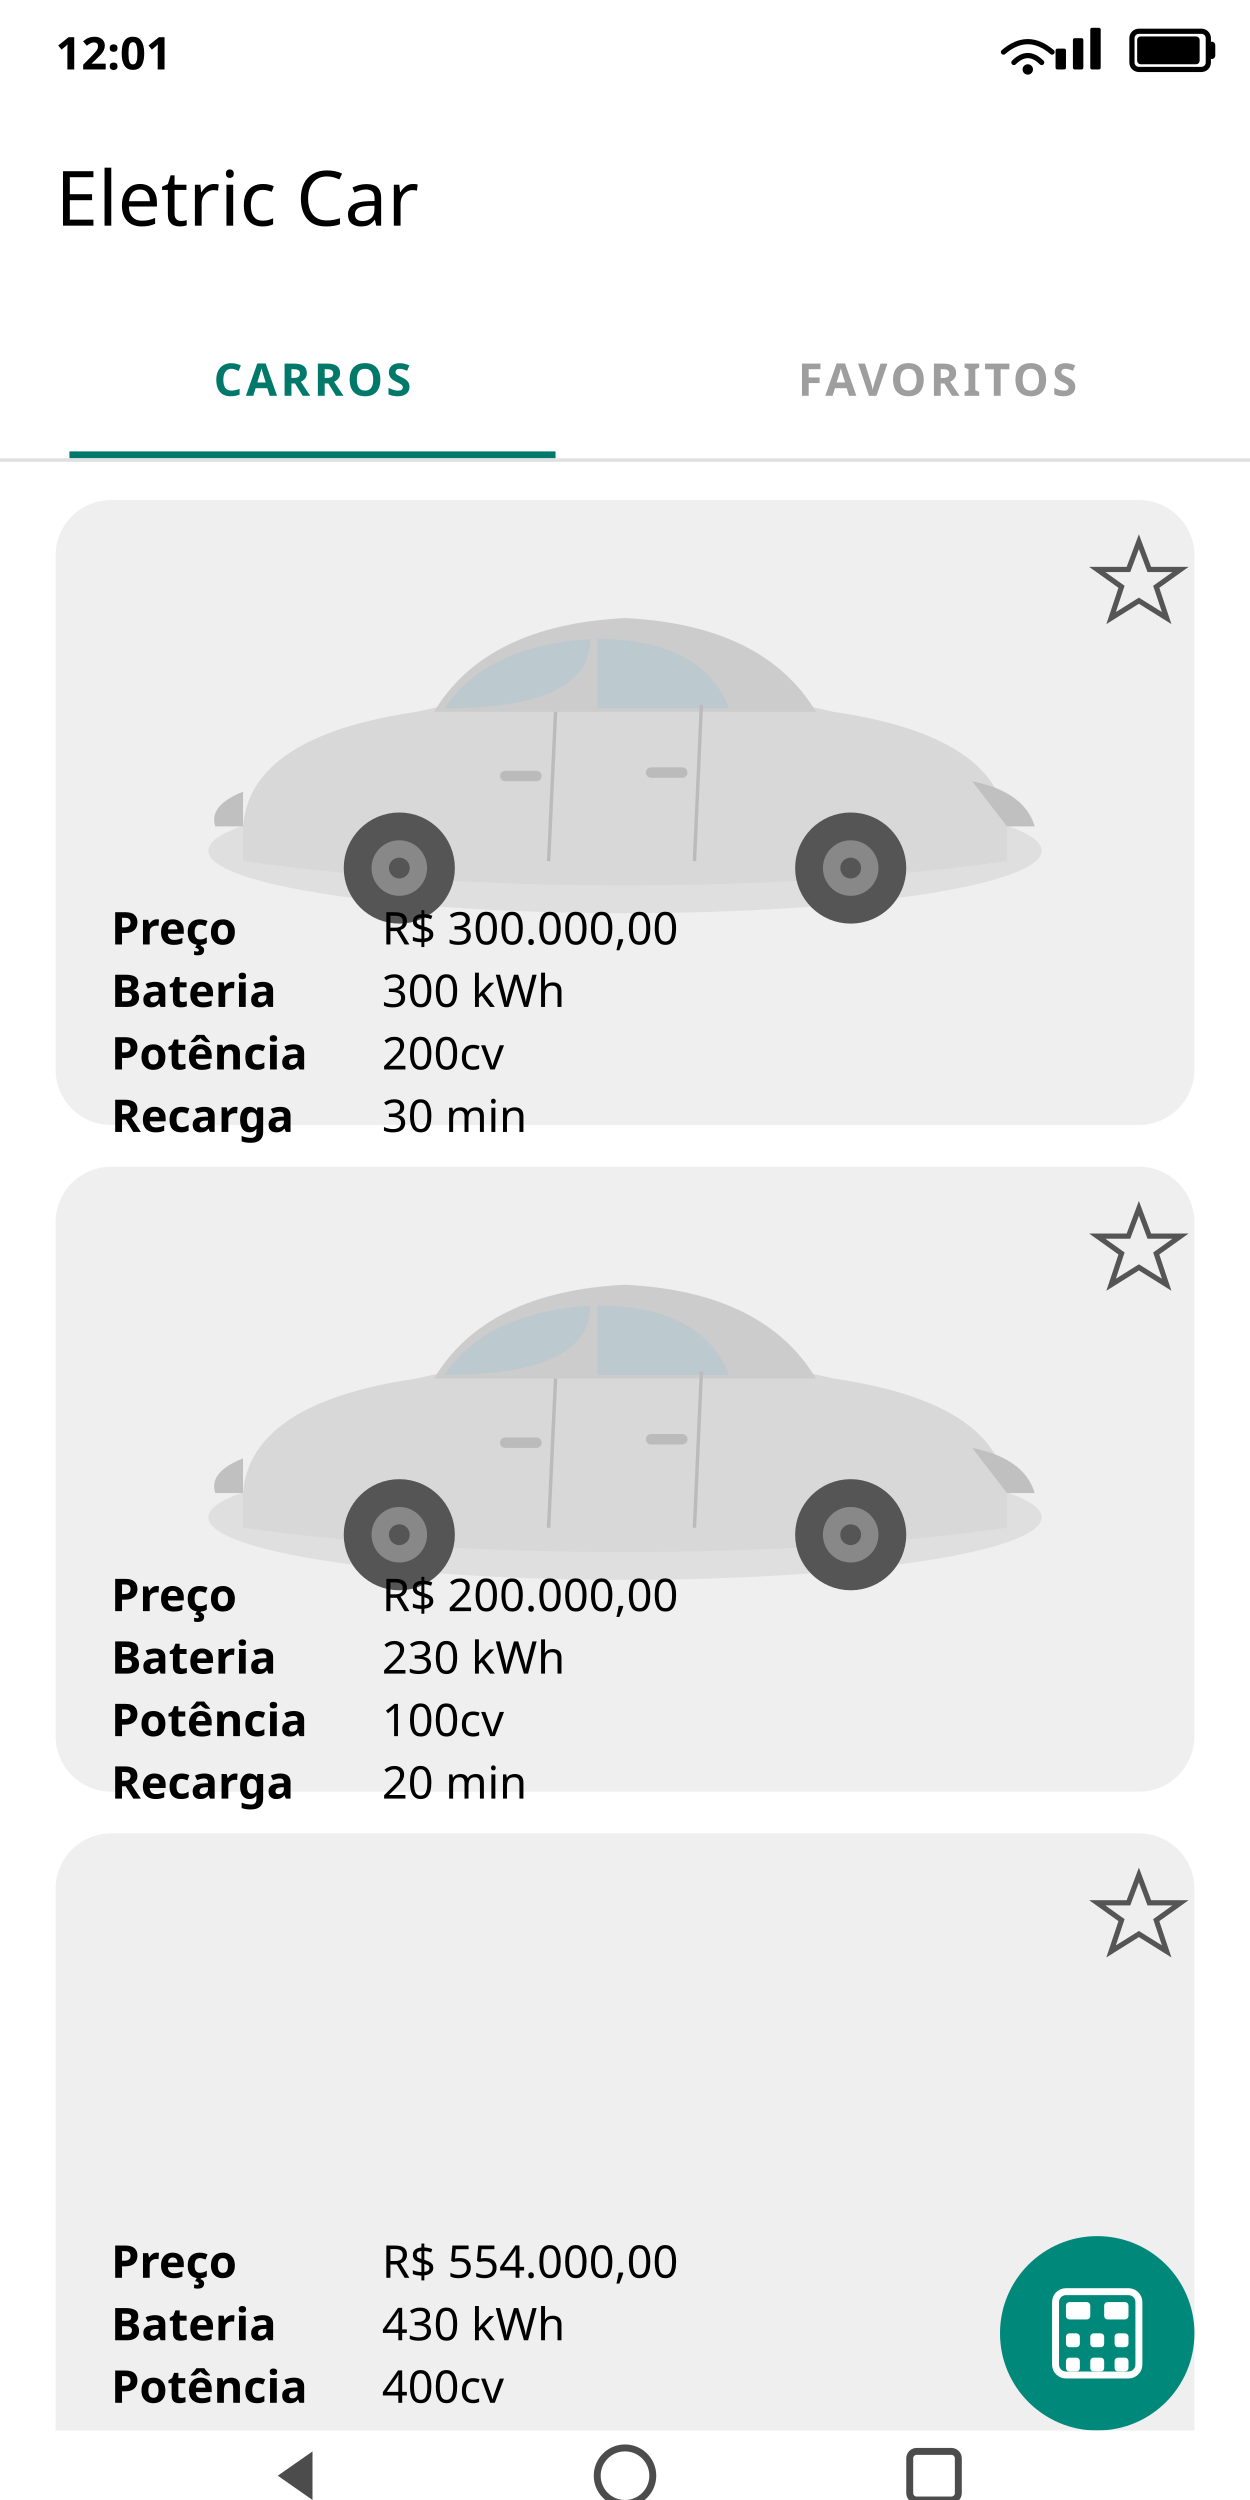
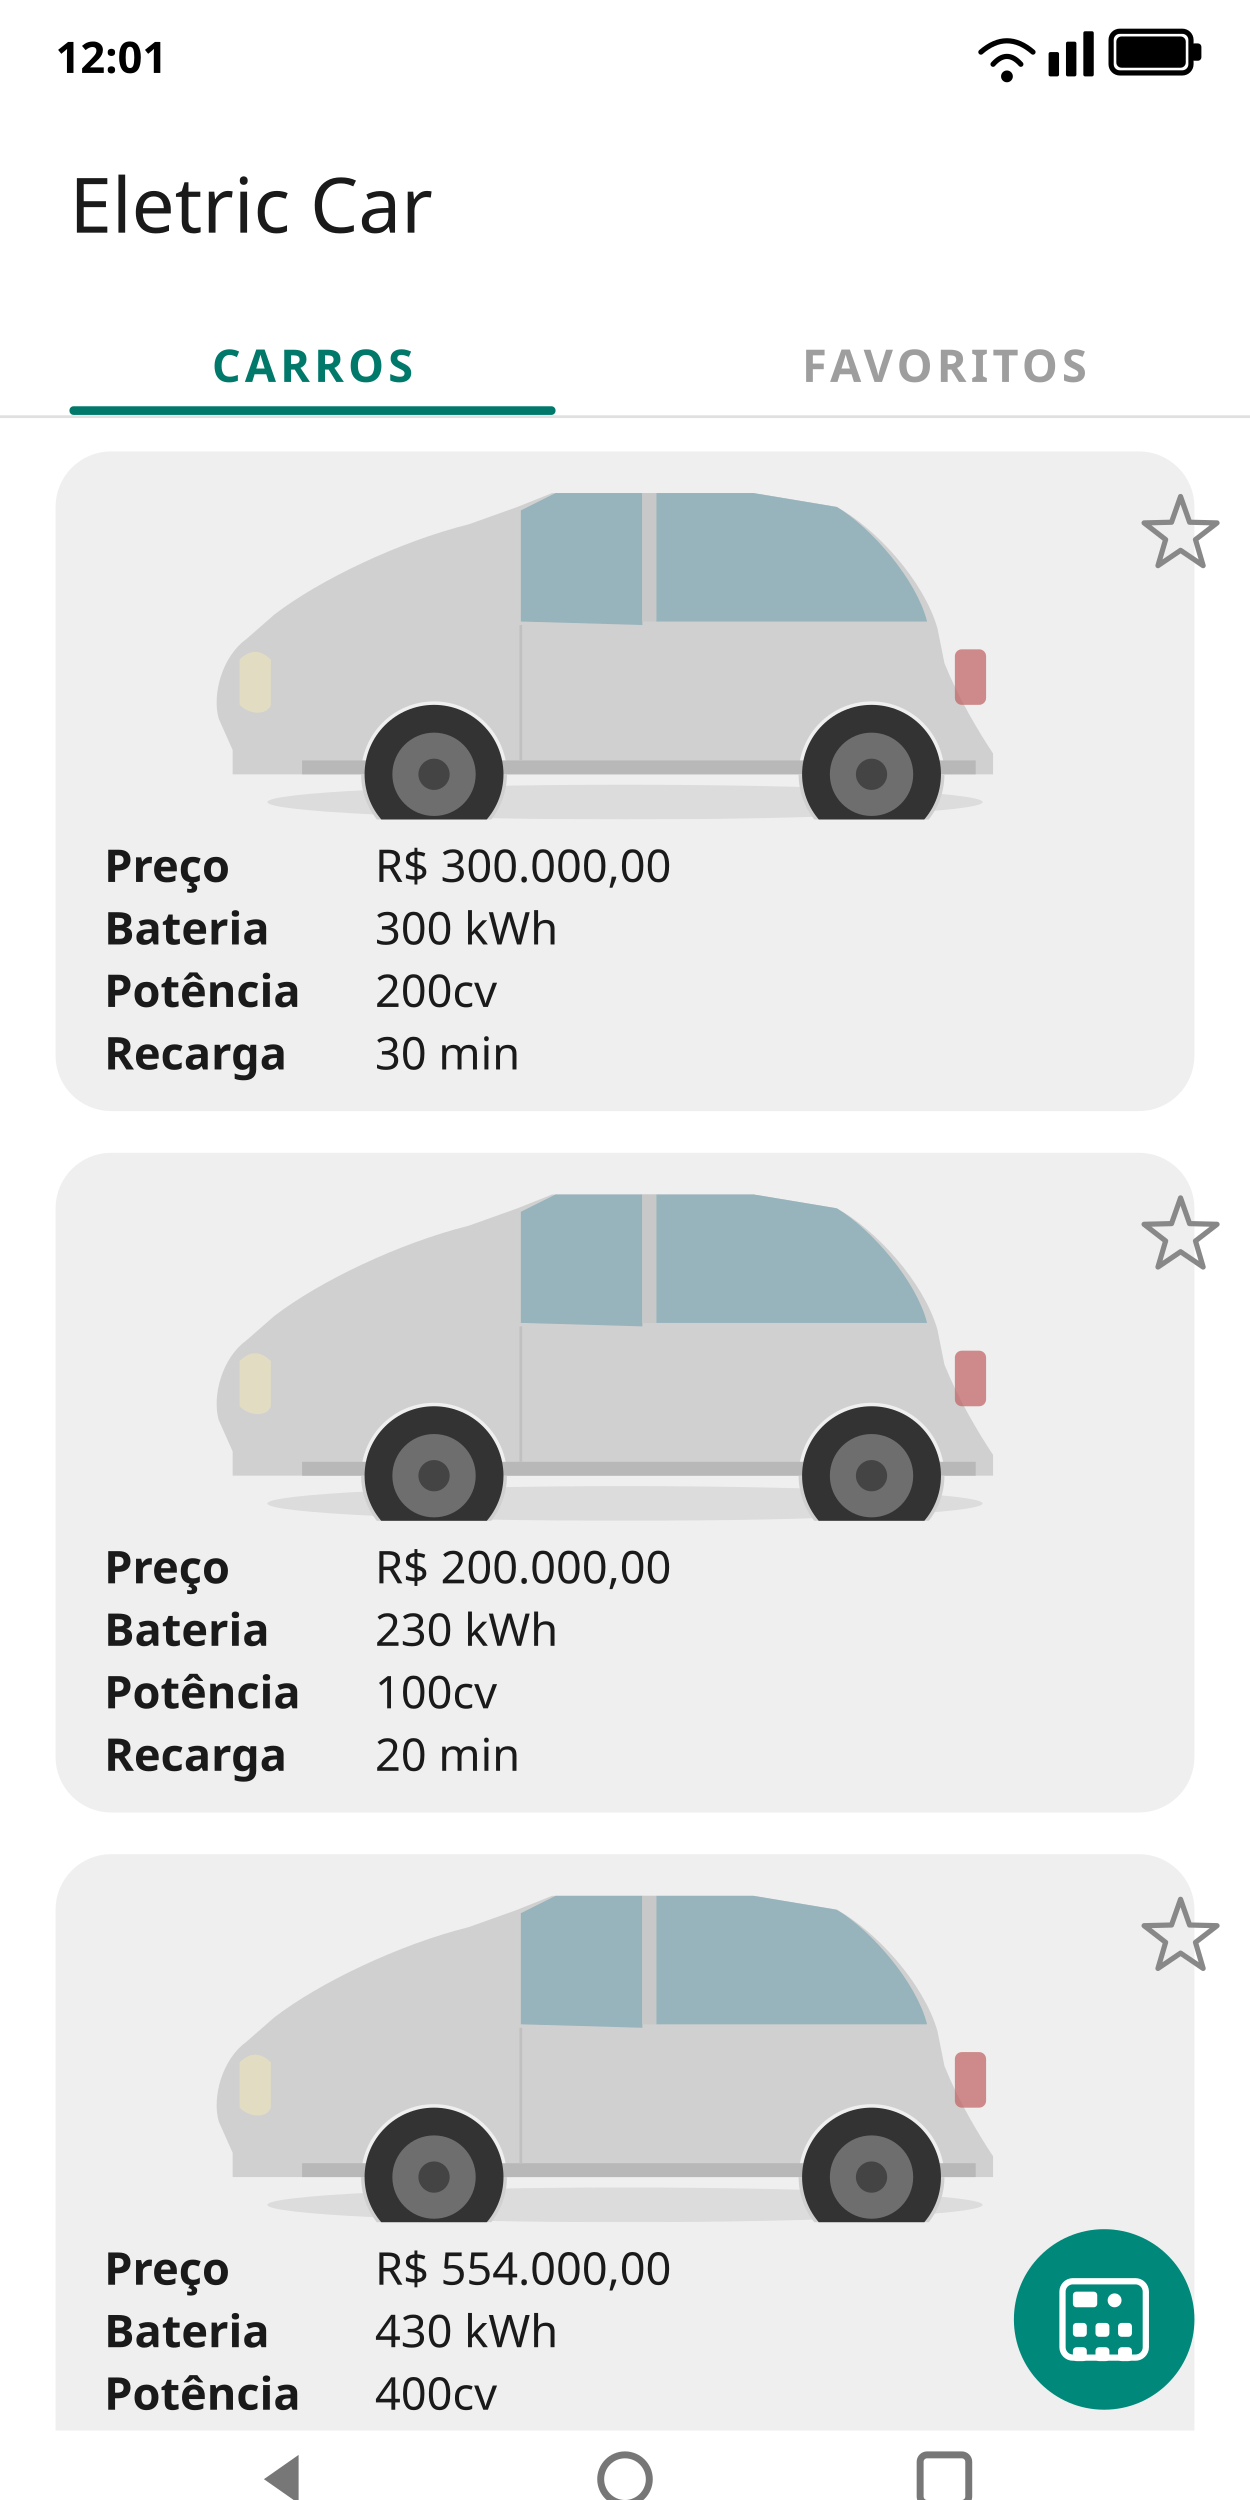
- <svg xmlns="http://www.w3.org/2000/svg" viewBox="0 0 360 720" width="360" height="720" font-family="sans-serif">
-   <rect width="360" height="720" fill="#FFFFFF" />
-   <rect width="360" height="28" fill="#FFFFFF" />
-   <text x="16" y="20" font-size="13" font-weight="600" fill="#000">12:01</text>
-   <rect x="326" y="9" width="22" height="11" rx="2" fill="none" stroke="#000" stroke-width="1.5" />
-   <rect x="348" y="12" width="2" height="5" rx="1" fill="#000" />
-   <rect x="327.5" y="10.5" width="18" height="8" rx="1" fill="#000" />
-   <rect x="304" y="14" width="3" height="6" rx="0.5" fill="#000" />
-   <rect x="309" y="11" width="3" height="9" rx="0.5" fill="#000" />
-   <rect x="314" y="8" width="3" height="12" rx="0.5" fill="#000" />
-   <path d="M292 18 Q296 14 300 18" fill="none" stroke="#000" stroke-width="1.5" stroke-linecap="round" />
-   <path d="M289 15 Q296 9 303 15" fill="none" stroke="#000" stroke-width="1.5" stroke-linecap="round" />
-   <circle cx="296" cy="20" r="1.5" fill="#000" />
-   <rect y="28" width="360" height="56" fill="#FFFFFF" />
-   <text x="16" y="65" font-size="22" font-weight="400" fill="#000000">Eletric Car</text>
-   <rect y="84" width="360" height="48" fill="#FFFFFF" />
-   <text x="90" y="114" font-size="13" font-weight="700" fill="#00796B" text-anchor="middle" letter-spacing="1">CARROS</text>
-   <rect x="20" y="130" width="140" height="2" fill="#00796B" />
-   <text x="270" y="114" font-size="13" font-weight="700" fill="#9E9E9E" text-anchor="middle" letter-spacing="1">FAVORITOS</text>
-   <rect y="132" width="360" height="1" fill="#E0E0E0" />
-   <rect x="16" y="144" width="328" height="180" rx="16" fill="#EFEFEF" />
-   <g transform="translate(40, 150)">
-     <ellipse cx="140" cy="95" rx="120" ry="18" fill="#C8C8C8" opacity="0.4" />
-     <path d="M30 88 Q32 62 80 55 Q110 48 140 48 Q170 48 200 55 Q248 62 250 88 L250 98 Q200 105 140 105 Q80 105 30 98 Z" fill="#D8D8D8" />
-     <path d="M85 55 Q100 30 140 28 Q180 30 195 55 Z" fill="#CCCCCC" />
-     <path d="M88 54 Q100 36 130 34 Q130 54 88 54 Z" fill="#B8C8D0" opacity="0.8" />
-     <path d="M132 34 Q162 34 170 54 Q150 54 132 54 Z" fill="#B8C8D0" opacity="0.8" />
-     <path d="M240 75 Q255 78 258 88 L250 88 Z" fill="#C0C0C0" />
-     <path d="M30 88 L22 88 Q20 82 30 78 Z" fill="#C0C0C0" />
-     <circle cx="75" cy="100" r="16" fill="#555" />
-     <circle cx="75" cy="100" r="8" fill="#888" />
-     <circle cx="75" cy="100" r="3" fill="#555" />
-     <circle cx="205" cy="100" r="16" fill="#555" />
-     <circle cx="205" cy="100" r="8" fill="#888" />
-     <circle cx="205" cy="100" r="3" fill="#555" />
-     <path d="M120 55 L118 98" fill="none" stroke="#BBBBBB" stroke-width="1" />
-     <path d="M162 53 L160 98" fill="none" stroke="#BBBBBB" stroke-width="1" />
-     <rect x="104" y="72" width="12" height="3" rx="1.5" fill="#BBBBBB" />
-     <rect x="146" y="71" width="12" height="3" rx="1.5" fill="#BBBBBB" />
-   </g>
-   <polygon points="328,156 331,164 340,164 333,169 336,178 328,173 320,178 323,169 316,164 325,164" fill="none" stroke="#555" stroke-width="1.5" />
-   <text x="32" y="272" font-size="13" font-weight="700" fill="#000">Preço</text>
-   <text x="110" y="272" font-size="13" fill="#000">R$ 300.000,00</text>
-   <text x="32" y="290" font-size="13" font-weight="700" fill="#000">Bateria</text>
-   <text x="110" y="290" font-size="13" fill="#000">300 kWh</text>
-   <text x="32" y="308" font-size="13" font-weight="700" fill="#000">Potência</text>
-   <text x="110" y="308" font-size="13" fill="#000">200cv</text>
-   <text x="32" y="326" font-size="13" font-weight="700" fill="#000">Recarga</text>
-   <text x="110" y="326" font-size="13" fill="#000">30 min</text>
-   <rect x="16" y="336" width="328" height="180" rx="16" fill="#EFEFEF" />
-   <g transform="translate(40, 342)">
-     <ellipse cx="140" cy="95" rx="120" ry="18" fill="#C8C8C8" opacity="0.4" />
-     <path d="M30 88 Q32 62 80 55 Q110 48 140 48 Q170 48 200 55 Q248 62 250 88 L250 98 Q200 105 140 105 Q80 105 30 98 Z" fill="#D8D8D8" />
-     <path d="M85 55 Q100 30 140 28 Q180 30 195 55 Z" fill="#CCCCCC" />
-     <path d="M88 54 Q100 36 130 34 Q130 54 88 54 Z" fill="#B8C8D0" opacity="0.8" />
-     <path d="M132 34 Q162 34 170 54 Q150 54 132 54 Z" fill="#B8C8D0" opacity="0.8" />
-     <path d="M240 75 Q255 78 258 88 L250 88 Z" fill="#C0C0C0" />
-     <path d="M30 88 L22 88 Q20 82 30 78 Z" fill="#C0C0C0" />
-     <circle cx="75" cy="100" r="16" fill="#555" />
-     <circle cx="75" cy="100" r="8" fill="#888" />
-     <circle cx="75" cy="100" r="3" fill="#555" />
-     <circle cx="205" cy="100" r="16" fill="#555" />
-     <circle cx="205" cy="100" r="8" fill="#888" />
-     <circle cx="205" cy="100" r="3" fill="#555" />
-     <path d="M120 55 L118 98" fill="none" stroke="#BBBBBB" stroke-width="1" />
-     <path d="M162 53 L160 98" fill="none" stroke="#BBBBBB" stroke-width="1" />
-     <rect x="104" y="72" width="12" height="3" rx="1.5" fill="#BBBBBB" />
-     <rect x="146" y="71" width="12" height="3" rx="1.5" fill="#BBBBBB" />
-   </g>
-   <polygon points="328,348 331,356 340,356 333,361 336,370 328,365 320,370 323,361 316,356 325,356" fill="none" stroke="#555" stroke-width="1.5" />
-   <text x="32" y="464" font-size="13" font-weight="700" fill="#000">Preço</text>
-   <text x="110" y="464" font-size="13" fill="#000">R$ 200.000,00</text>
-   <text x="32" y="482" font-size="13" font-weight="700" fill="#000">Bateria</text>
-   <text x="110" y="482" font-size="13" fill="#000">230 kWh</text>
-   <text x="32" y="500" font-size="13" font-weight="700" fill="#000">Potência</text>
-   <text x="110" y="500" font-size="13" fill="#000">100cv</text>
-   <text x="32" y="518" font-size="13" font-weight="700" fill="#000">Recarga</text>
-   <text x="110" y="518" font-size="13" fill="#000">20 min</text>
-   <rect x="16" y="528" width="328" height="192" rx="16" fill="#EFEFEF" />
-   <clipPath id="card3clip">
-     <rect x="16" y="528" width="328" height="192" />
-   </clipPath>
-   <g transform="translate(40, 534)" clip-path="url(#card3clip)">
-     <ellipse cx="140" cy="95" rx="120" ry="18" fill="#C8C8C8" opacity="0.4" />
-     <path d="M30 88 Q32 62 80 55 Q110 48 140 48 Q170 48 200 55 Q248 62 250 88 L250 98 Q200 105 140 105 Q80 105 30 98 Z" fill="#D8D8D8" />
-     <path d="M85 55 Q100 30 140 28 Q180 30 195 55 Z" fill="#CCCCCC" />
-     <path d="M88 54 Q100 36 130 34 Q130 54 88 54 Z" fill="#B8C8D0" opacity="0.8" />
-     <path d="M132 34 Q162 34 170 54 Q150 54 132 54 Z" fill="#B8C8D0" opacity="0.8" />
-     <path d="M240 75 Q255 78 258 88 L250 88 Z" fill="#C0C0C0" />
-     <path d="M30 88 L22 88 Q20 82 30 78 Z" fill="#C0C0C0" />
-     <circle cx="75" cy="100" r="16" fill="#555" />
-     <circle cx="75" cy="100" r="8" fill="#888" />
-     <circle cx="75" cy="100" r="3" fill="#555" />
-     <circle cx="205" cy="100" r="16" fill="#555" />
-     <circle cx="205" cy="100" r="8" fill="#888" />
-     <circle cx="205" cy="100" r="3" fill="#555" />
-     <path d="M120 55 L118 98" fill="none" stroke="#BBBBBB" stroke-width="1" />
-     <path d="M162 53 L160 98" fill="none" stroke="#BBBBBB" stroke-width="1" />
-     <rect x="104" y="72" width="12" height="3" rx="1.5" fill="#BBBBBB" />
-     <rect x="146" y="71" width="12" height="3" rx="1.5" fill="#BBBBBB" />
-   </g>
-   <polygon points="328,540 331,548 340,548 333,553 336,562 328,557 320,562 323,553 316,548 325,548" fill="none" stroke="#555" stroke-width="1.5" />
-   <text x="32" y="656" font-size="13" font-weight="700" fill="#000">Preço</text>
-   <text x="110" y="656" font-size="13" fill="#000">R$ 554.000,00</text>
-   <text x="32" y="674" font-size="13" font-weight="700" fill="#000">Bateria</text>
-   <text x="110" y="674" font-size="13" fill="#000">430 kWh</text>
-   <text x="32" y="692" font-size="13" font-weight="700" fill="#000">Potência</text>
-   <text x="110" y="692" font-size="13" fill="#000">400cv</text>
-   <text x="32" y="710" font-size="13" font-weight="700" fill="#000">Recarga</text>
-   <text x="110" y="710" font-size="13" fill="#000">60 min</text>
-   <circle cx="316" cy="672" r="28" fill="#00897B" />
-   <rect x="304" y="660" width="24" height="24" rx="3" fill="none" stroke="white" stroke-width="2" />
-   <rect x="307" y="663" width="7" height="5" rx="1" fill="white" />
-   <rect x="318" y="663" width="7" height="5" rx="1" fill="white" />
-   <rect x="307" y="672" width="4" height="4" rx="1" fill="white" />
-   <rect x="314" y="672" width="4" height="4" rx="1" fill="white" />
-   <rect x="321" y="672" width="4" height="4" rx="1" fill="white" />
-   <rect x="307" y="679" width="4" height="4" rx="1" fill="white" />
-   <rect x="314" y="679" width="4" height="4" rx="1" fill="white" />
-   <rect x="321" y="679" width="4" height="4" rx="1" fill="white" />
-   <rect y="700" width="360" height="20" fill="#FFFFFF" />
-   <polygon points="80,713 90,706 90,720" fill="#000" opacity="0.7" />
-   <circle cx="180" cy="713" r="8" fill="none" stroke="#000" stroke-width="2" opacity="0.7" />
-   <rect x="262" y="706" width="14" height="14" rx="2" fill="none" stroke="#000" stroke-width="2" opacity="0.7" />
+ <svg xmlns="http://www.w3.org/2000/svg" viewBox="0 0 360 720" width="360" height="720">
+   <defs>
+     <symbol id="car" viewBox="0 0 250 100" preserveAspectRatio="xMidYMax meet">
+       <ellipse cx="125" cy="95" rx="103" ry="5" fill="#B8B8B8" opacity="0.35" />
+       <path fill-rule="evenodd" fill="#D0D0D0" d="       M12,80 L8,71 C6,64 9,53 16,48 L24,41 C37,31 60,20 80,15 L94,10 L104,6 L162,6 L186,10       C197,16 211,31 215,45 L217,55 C221,65 227,75 231,81 L231,87 L12,87 Z       M91,87 A21,21 0 1 0 49,87 A21,21 0 1 0 91,87 Z       M217,87 A21,21 0 1 0 175,87 A21,21 0 1 0 217,87 Z     " />
+       <path d="M32,83 L226,83 L226,87 L32,87 Z" fill="#B8B8B8" />
+       <path d="M95,11 L105,6 L130,6 L130,44 L95,43 Z" fill="#8AADB8" opacity="0.82" />
+       <path d="M134,6 L162,6 L186,10 C196,16 209,31 212,43 L134,43 Z" fill="#8AADB8" opacity="0.82" />
+       <rect x="130" y="6" width="4" height="37" fill="#C8C8C8" />
+       <line x1="95" y1="44" x2="95" y2="83" stroke="#C0C0C0" stroke-width="0.8" />
+       <circle cx="70" cy="87" r="20" fill="#333" />
+       <circle cx="70" cy="87" r="12" fill="#6E6E6E" />
+       <circle cx="70" cy="87" r="4.5" fill="#444" />
+       <circle cx="196" cy="87" r="20" fill="#333" />
+       <circle cx="196" cy="87" r="12" fill="#6E6E6E" />
+       <circle cx="196" cy="87" r="4.5" fill="#444" />
+       <path d="M14,54 L14,67 C17,70 22,70 23,67 L23,54 C20,51 17,51 14,54 Z" fill="#E8E2BE" opacity="0.75" />
+       <rect x="220" y="51" width="9" height="16" rx="2" fill="#C06060" opacity="0.7" />
+     </symbol>
+   </defs>
+   <rect width="360" height="720" fill="#FFF" />
+   <text x="16" y="21" font-size="12.5" font-weight="600" fill="#000" font-family="sans-serif">12:01</text>
+   <circle cx="290" cy="22" r="1.7" fill="#000" />
+   <path d="M286,18.5 Q290,14 294,18.5" fill="none" stroke="#000" stroke-width="1.5" stroke-linecap="round" />
+   <path d="M282.5,15 Q290,8.5 297.5,15" fill="none" stroke="#000" stroke-width="1.5" stroke-linecap="round" />
+   <rect x="302" y="15" width="3" height="7" rx="0.5" fill="#000" />
+   <rect x="307" y="12" width="3" height="10" rx="0.5" fill="#000" />
+   <rect x="312" y="9" width="3" height="13" rx="0.5" fill="#000" />
+   <rect x="320" y="9" width="23" height="12" rx="2.5" fill="none" stroke="#000" stroke-width="1.5" />
+   <rect x="343" y="12.5" width="3" height="5" rx="1" fill="#000" />
+   <rect x="321.5" y="10.5" width="20" height="9" rx="1.5" fill="#000" />
+   <text x="20" y="67" font-size="22" font-weight="400" fill="#1A1A1A" font-family="sans-serif">Eletric Car</text>
+   <text x="90" y="110" font-size="13" font-weight="700" fill="#00796B" text-anchor="middle" letter-spacing="1.2" font-family="sans-serif">CARROS</text>
+   <rect x="20" y="117" width="140" height="2.5" rx="1.2" fill="#00796B" />
+   <text x="272" y="110" font-size="13" font-weight="700" fill="#9E9E9E" text-anchor="middle" letter-spacing="1.2" font-family="sans-serif">FAVORITOS</text>
+   <line x1="0" y1="120" x2="360" y2="120" stroke="#E0E0E0" stroke-width="0.8" />
+   <rect x="16" y="130" width="328" height="190" rx="16" fill="#EFEFEF" />
+   <polygon points="340,143 342.6,150.4 350.5,150.6 344.3,155.4 346.5,162.9 340,158.5 333.5,162.9 335.7,155.4 329.5,150.6 337.4,150.4" fill="none" stroke="#888" stroke-width="1.5" stroke-linejoin="round" />
+   <use href="#car" x="55" y="136" width="250" height="100" />
+   <text x="30" y="254" font-size="13" font-weight="700" fill="#1A1A1A" font-family="sans-serif">Preço</text>
+   <text x="108" y="254" font-size="13" fill="#1A1A1A" font-family="sans-serif">R$ 300.000,00</text>
+   <text x="30" y="272" font-size="13" font-weight="700" fill="#1A1A1A" font-family="sans-serif">Bateria</text>
+   <text x="108" y="272" font-size="13" fill="#1A1A1A" font-family="sans-serif">300 kWh</text>
+   <text x="30" y="290" font-size="13" font-weight="700" fill="#1A1A1A" font-family="sans-serif">Potência</text>
+   <text x="108" y="290" font-size="13" fill="#1A1A1A" font-family="sans-serif">200cv</text>
+   <text x="30" y="308" font-size="13" font-weight="700" fill="#1A1A1A" font-family="sans-serif">Recarga</text>
+   <text x="108" y="308" font-size="13" fill="#1A1A1A" font-family="sans-serif">30 min</text>
+   <rect x="16" y="332" width="328" height="190" rx="16" fill="#EFEFEF" />
+   <polygon points="340,345 342.6,352.4 350.5,352.6 344.3,357.4 346.5,364.9 340,360.5 333.5,364.9 335.7,357.4 329.5,352.6 337.4,352.4" fill="none" stroke="#888" stroke-width="1.5" stroke-linejoin="round" />
+   <use href="#car" x="55" y="338" width="250" height="100" />
+   <text x="30" y="456" font-size="13" font-weight="700" fill="#1A1A1A" font-family="sans-serif">Preço</text>
+   <text x="108" y="456" font-size="13" fill="#1A1A1A" font-family="sans-serif">R$ 200.000,00</text>
+   <text x="30" y="474" font-size="13" font-weight="700" fill="#1A1A1A" font-family="sans-serif">Bateria</text>
+   <text x="108" y="474" font-size="13" fill="#1A1A1A" font-family="sans-serif">230 kWh</text>
+   <text x="30" y="492" font-size="13" font-weight="700" fill="#1A1A1A" font-family="sans-serif">Potência</text>
+   <text x="108" y="492" font-size="13" fill="#1A1A1A" font-family="sans-serif">100cv</text>
+   <text x="30" y="510" font-size="13" font-weight="700" fill="#1A1A1A" font-family="sans-serif">Recarga</text>
+   <text x="108" y="510" font-size="13" fill="#1A1A1A" font-family="sans-serif">20 min</text>
+   <rect x="16" y="534" width="328" height="190" rx="16" fill="#EFEFEF" />
+   <polygon points="340,547 342.6,554.4 350.5,554.6 344.3,559.4 346.5,566.9 340,562.5 333.5,566.9 335.7,559.4 329.5,554.6 337.4,554.4" fill="none" stroke="#888" stroke-width="1.5" stroke-linejoin="round" />
+   <use href="#car" x="55" y="540" width="250" height="100" />
+   <text x="30" y="658" font-size="13" font-weight="700" fill="#1A1A1A" font-family="sans-serif">Preço</text>
+   <text x="108" y="658" font-size="13" fill="#1A1A1A" font-family="sans-serif">R$ 554.000,00</text>
+   <text x="30" y="676" font-size="13" font-weight="700" fill="#1A1A1A" font-family="sans-serif">Bateria</text>
+   <text x="108" y="676" font-size="13" fill="#1A1A1A" font-family="sans-serif">430 kWh</text>
+   <text x="30" y="694" font-size="13" font-weight="700" fill="#1A1A1A" font-family="sans-serif">Potência</text>
+   <text x="108" y="694" font-size="13" fill="#1A1A1A" font-family="sans-serif">400cv</text>
+   <text x="30" y="712" font-size="13" font-weight="700" fill="#1A1A1A" font-family="sans-serif">Recarga</text>
+   <text x="108" y="712" font-size="13" fill="#1A1A1A" font-family="sans-serif">60 min</text>
+   <circle cx="318" cy="668" r="26" fill="#00897B" />
+   <rect x="306" y="657" width="24" height="22" rx="3" fill="none" stroke="white" stroke-width="1.8" />
+   <rect x="309" y="660" width="7" height="4.5" rx="1" fill="white" />
+   <circle cx="321" cy="662.5" r="2" fill="white" />
+   <rect x="309" y="669" width="4" height="4" rx="1" fill="white" />
+   <rect x="315.5" y="669" width="4" height="4" rx="1" fill="white" />
+   <rect x="322" y="669" width="4" height="4" rx="1" fill="white" />
+   <rect x="309" y="676" width="4" height="4" rx="1" fill="white" />
+   <rect x="315.5" y="676" width="4" height="4" rx="1" fill="white" />
+   <rect x="322" y="676" width="4" height="4" rx="1" fill="white" />
+   <rect y="700" width="360" height="20" fill="#FFF" />
+   <polygon points="76,714 86,707 86,721" fill="#777" />
+   <circle cx="180" cy="714" r="7" fill="none" stroke="#777" stroke-width="2" />
+   <rect x="265" y="707" width="14" height="14" rx="2" fill="none" stroke="#777" stroke-width="2" />
</svg>
